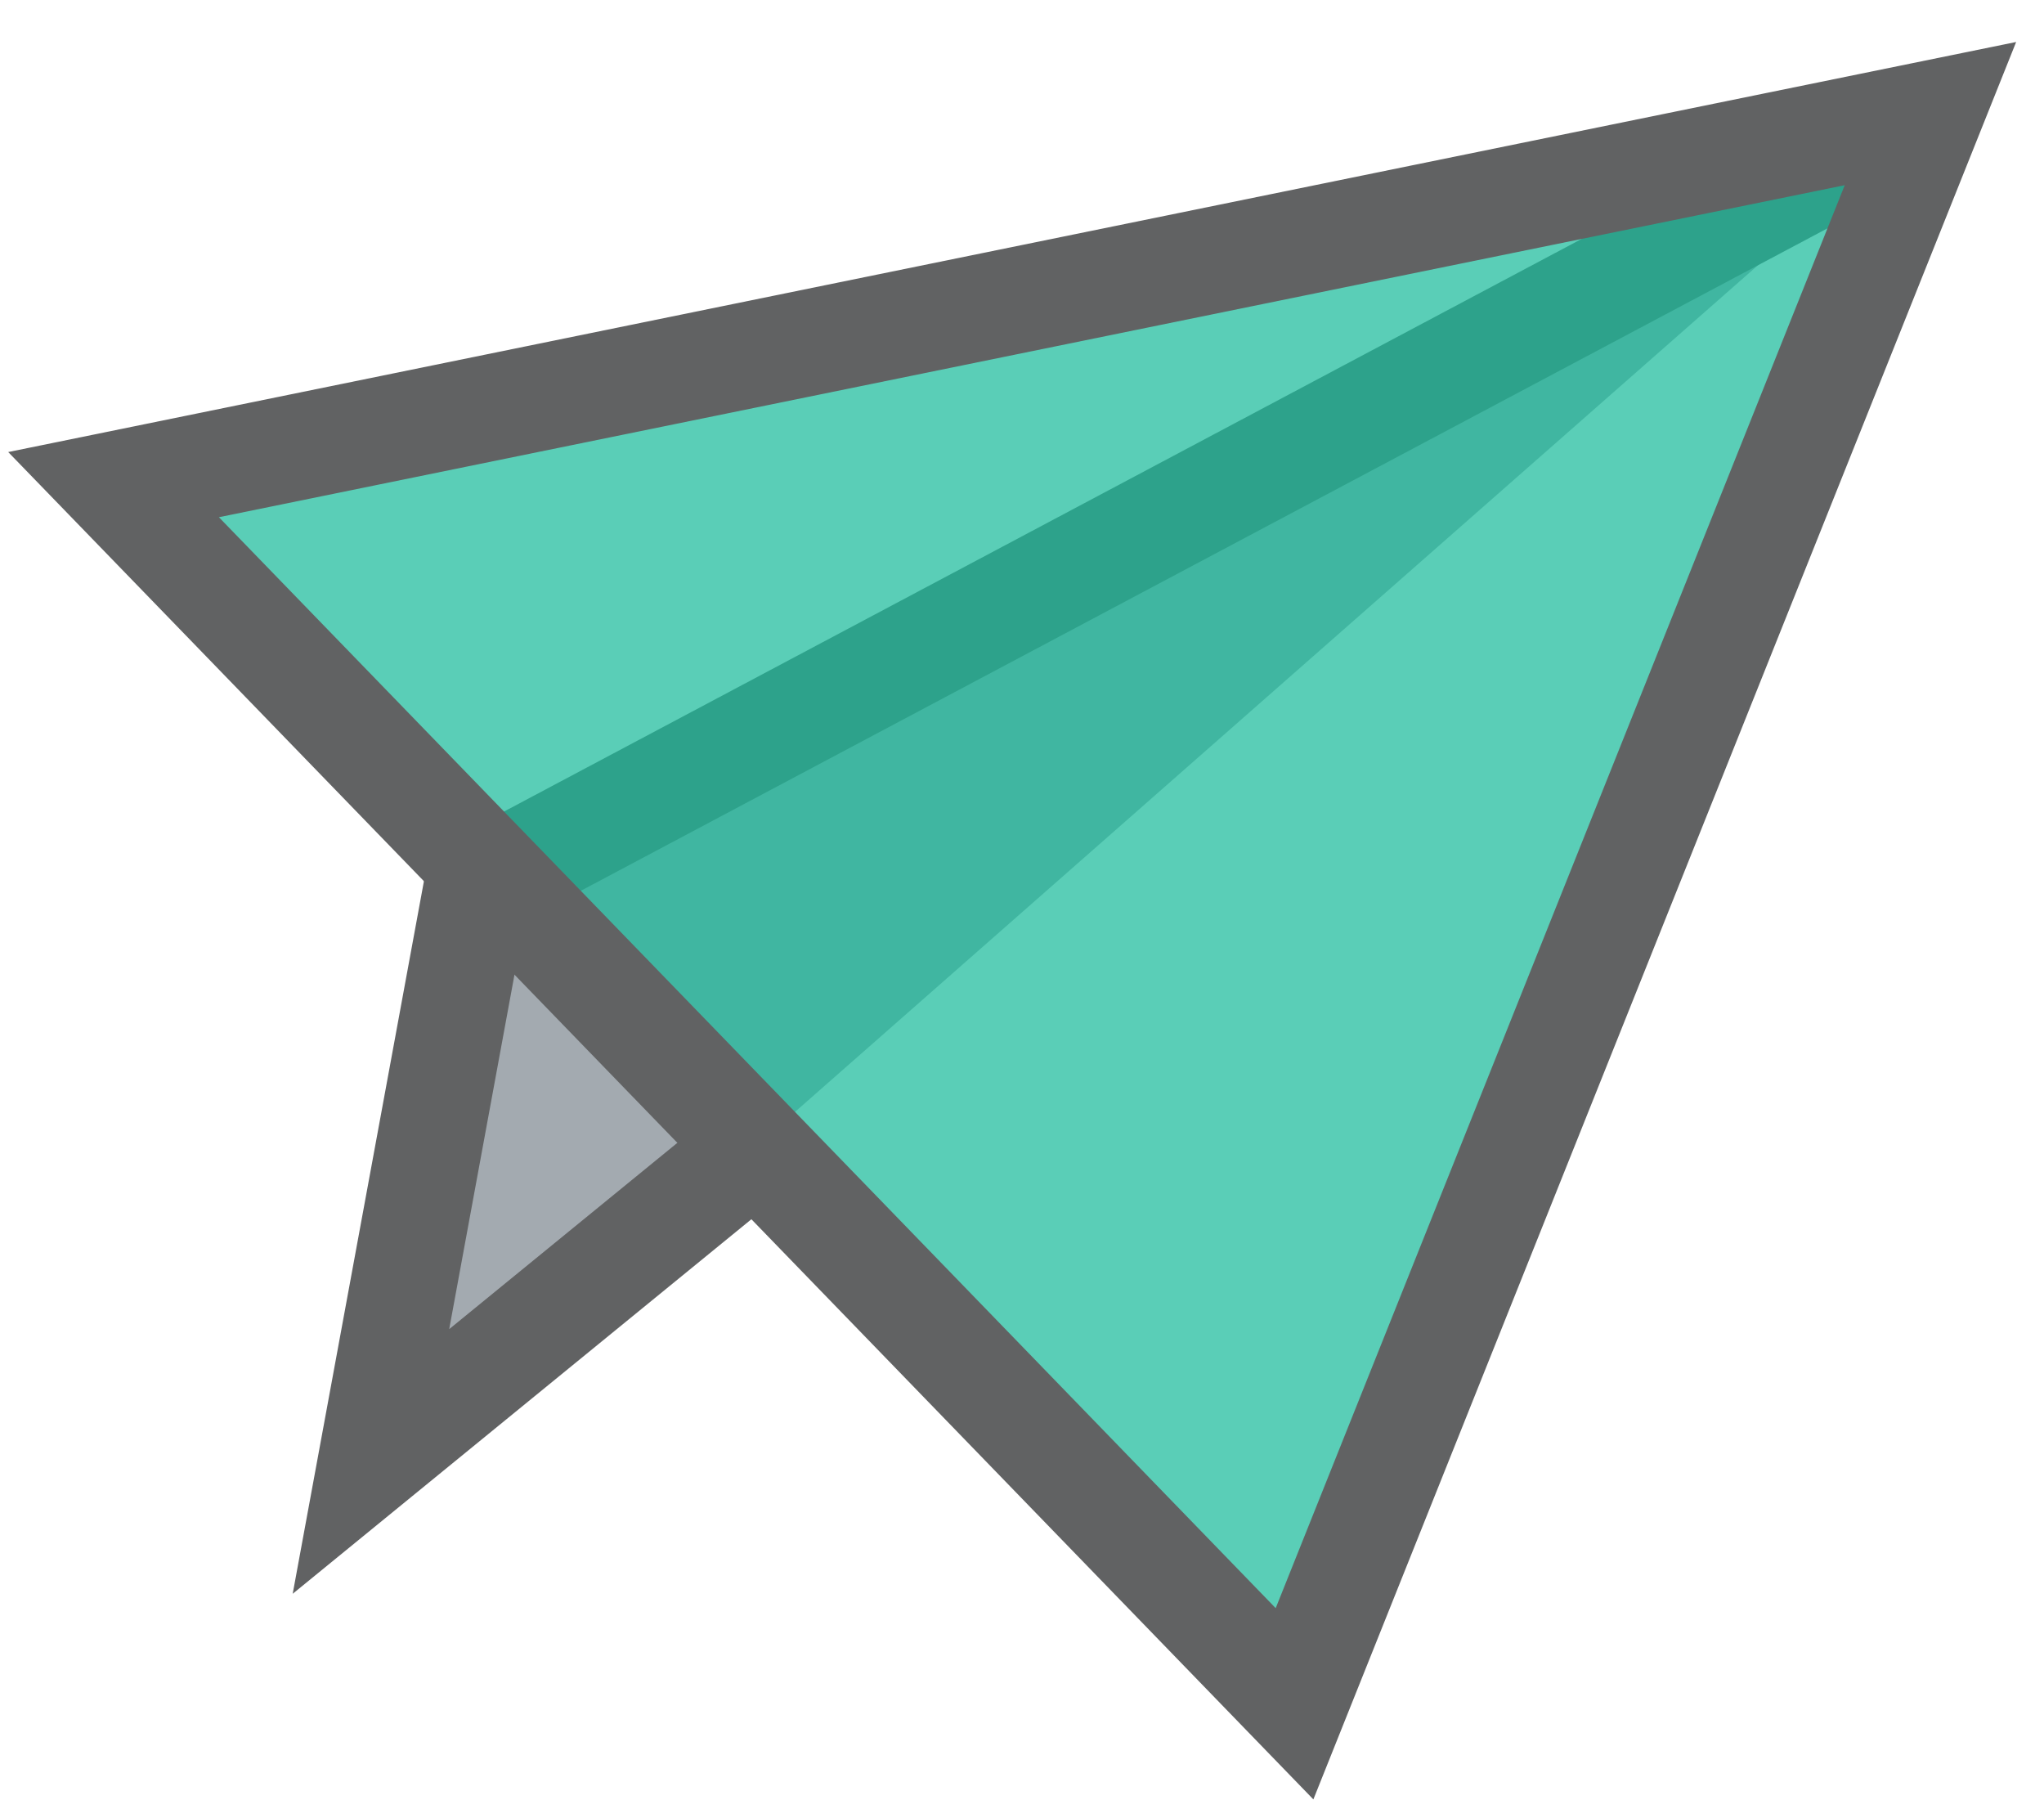
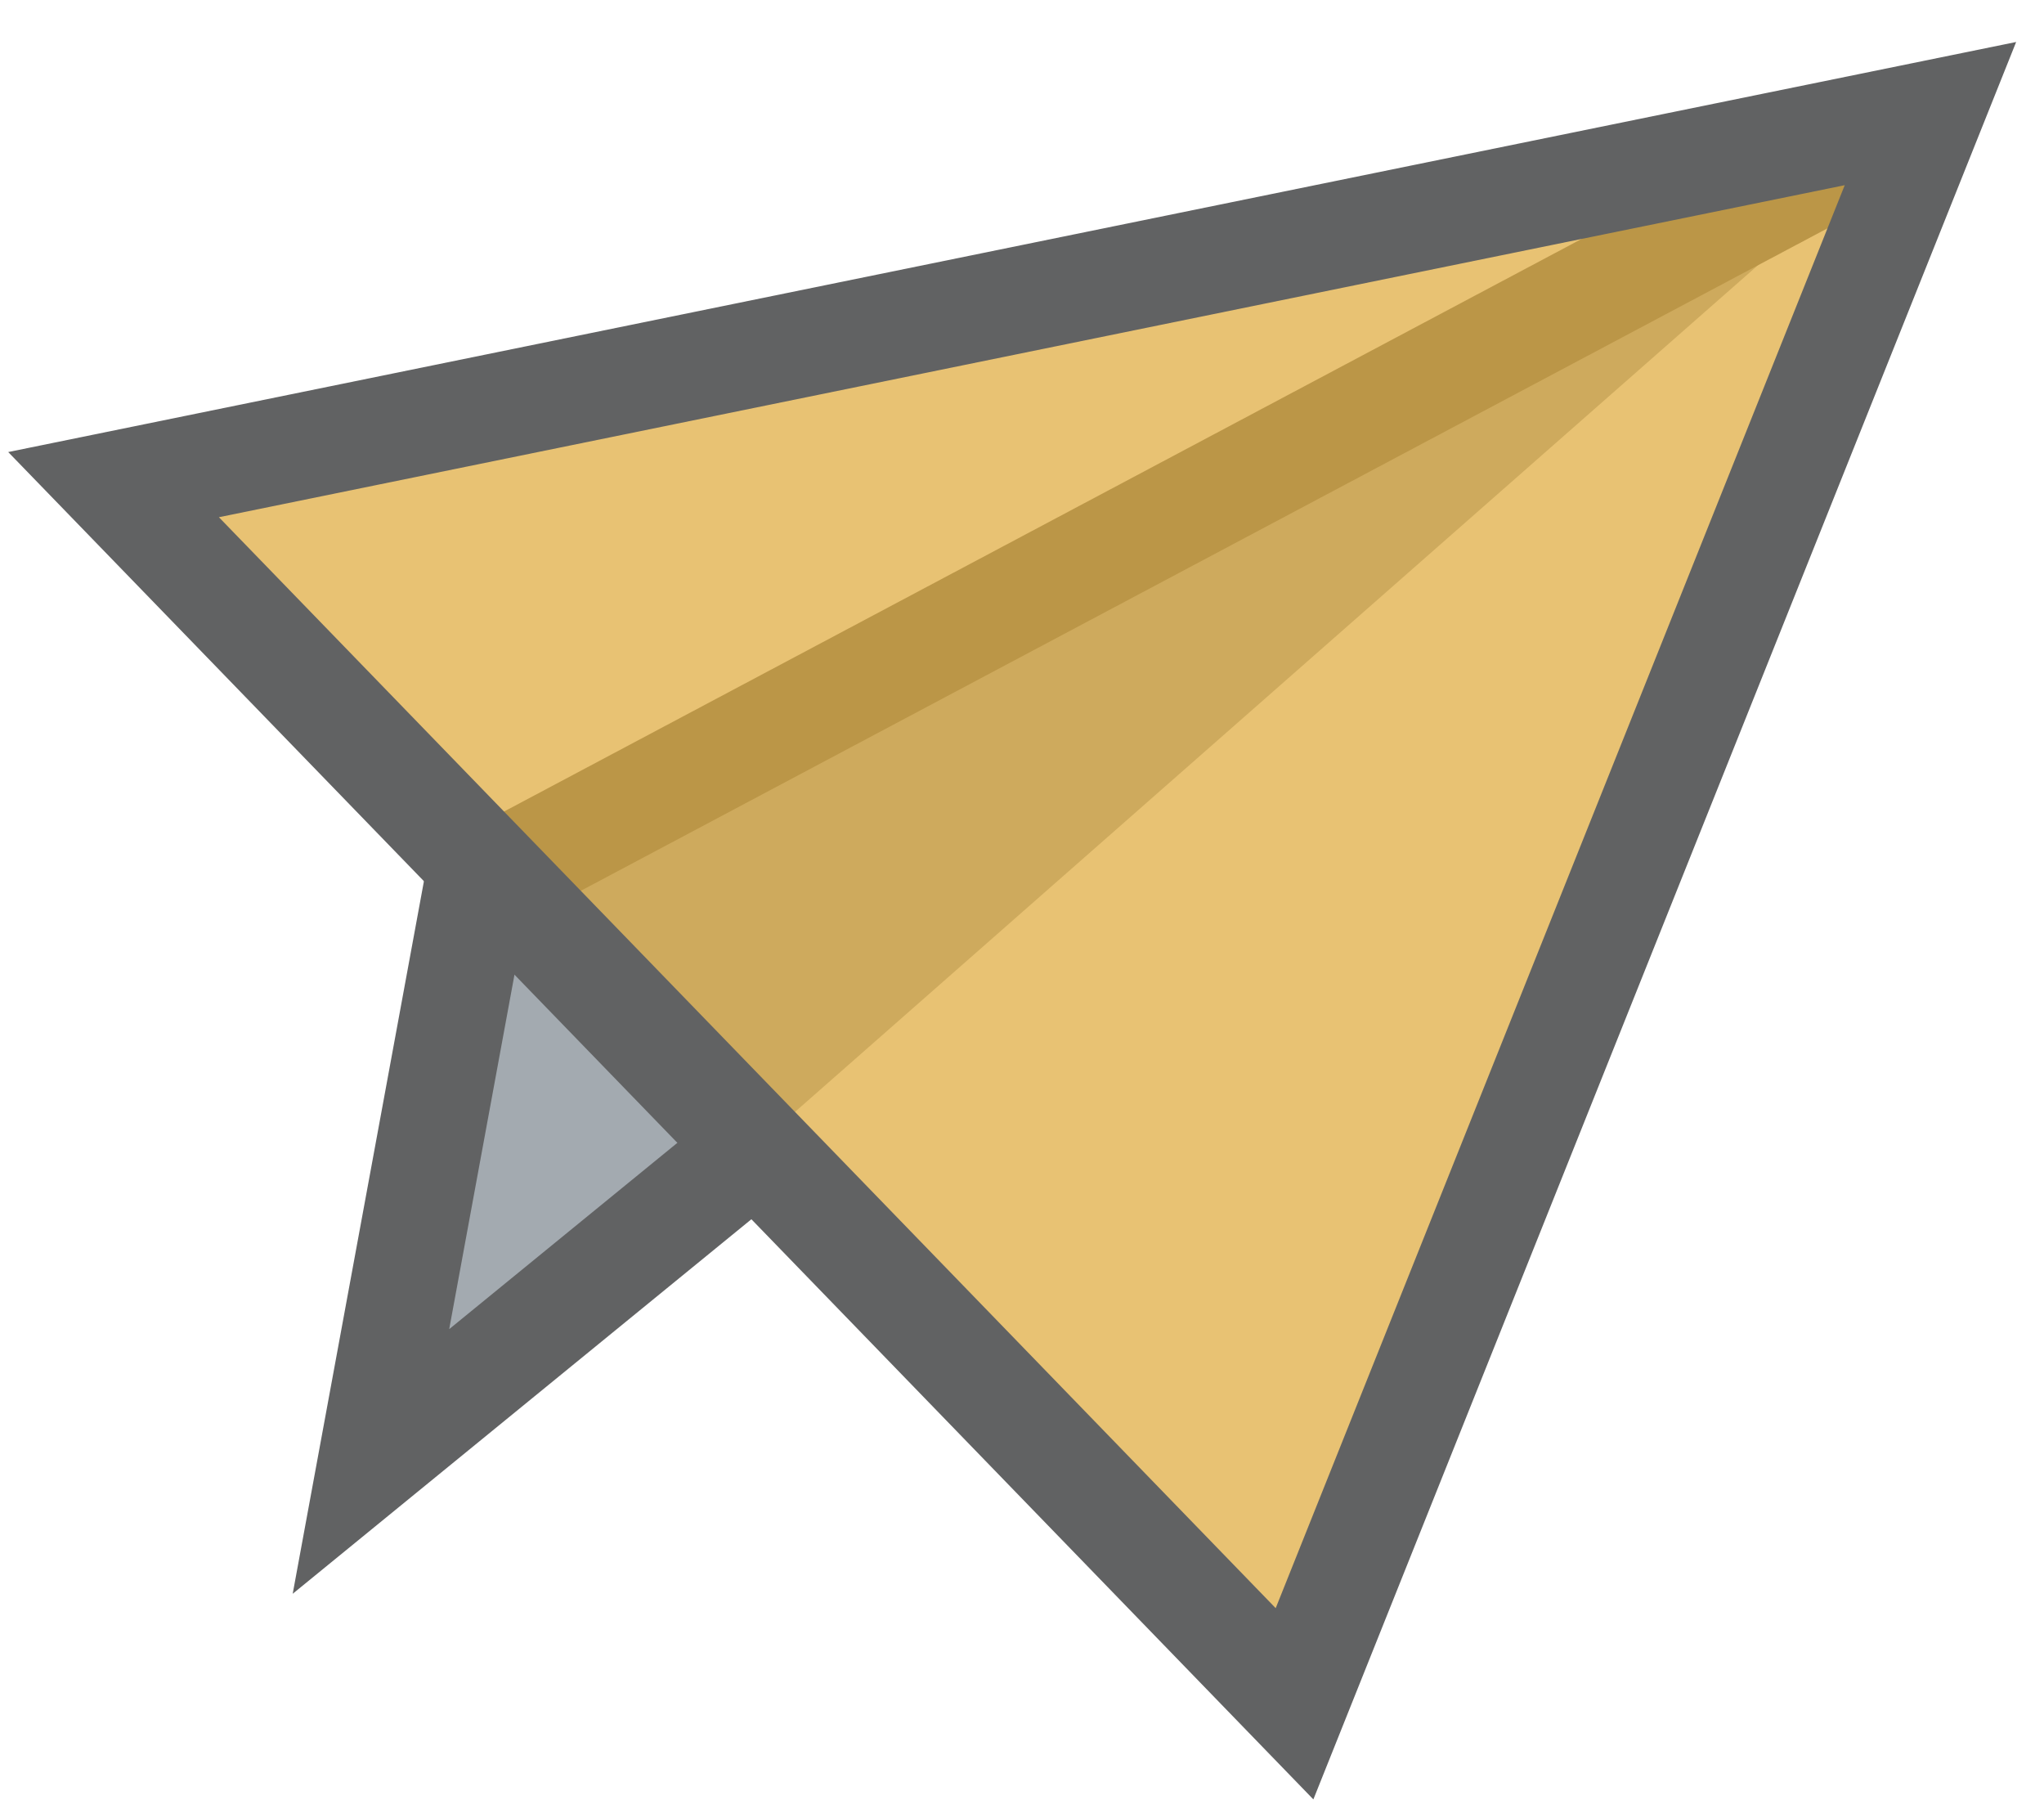
<svg xmlns="http://www.w3.org/2000/svg" version="1.1" id="Send_Icon" x="0px" y="0px" viewBox="0 0 27 24" style="enable-background:new 0 0 27 24;" xml:space="preserve">
  <style type="text/css">
    .st0{fill:#192c3a;fill-opacity:0.4;stroke:#616263;stroke-width:1.4;}
-     .st1{fill:#1abb9b;fill-opacity:0.715;stroke:#616263;stroke-width:1.4;}
+     .st1{fill:#dfab3c;fill-opacity:0.715;stroke:#616263;stroke-width:1.4;}
</style>
  <g>
    <polyline class="st0" points="25.5,1.5 6.3,11.7 4.9,19.3 9.8,15.3   " />
    <polygon class="st1" points="1.5,6.4 25.5,1.5 17.1,22.5     " />
  </g>
</svg>
